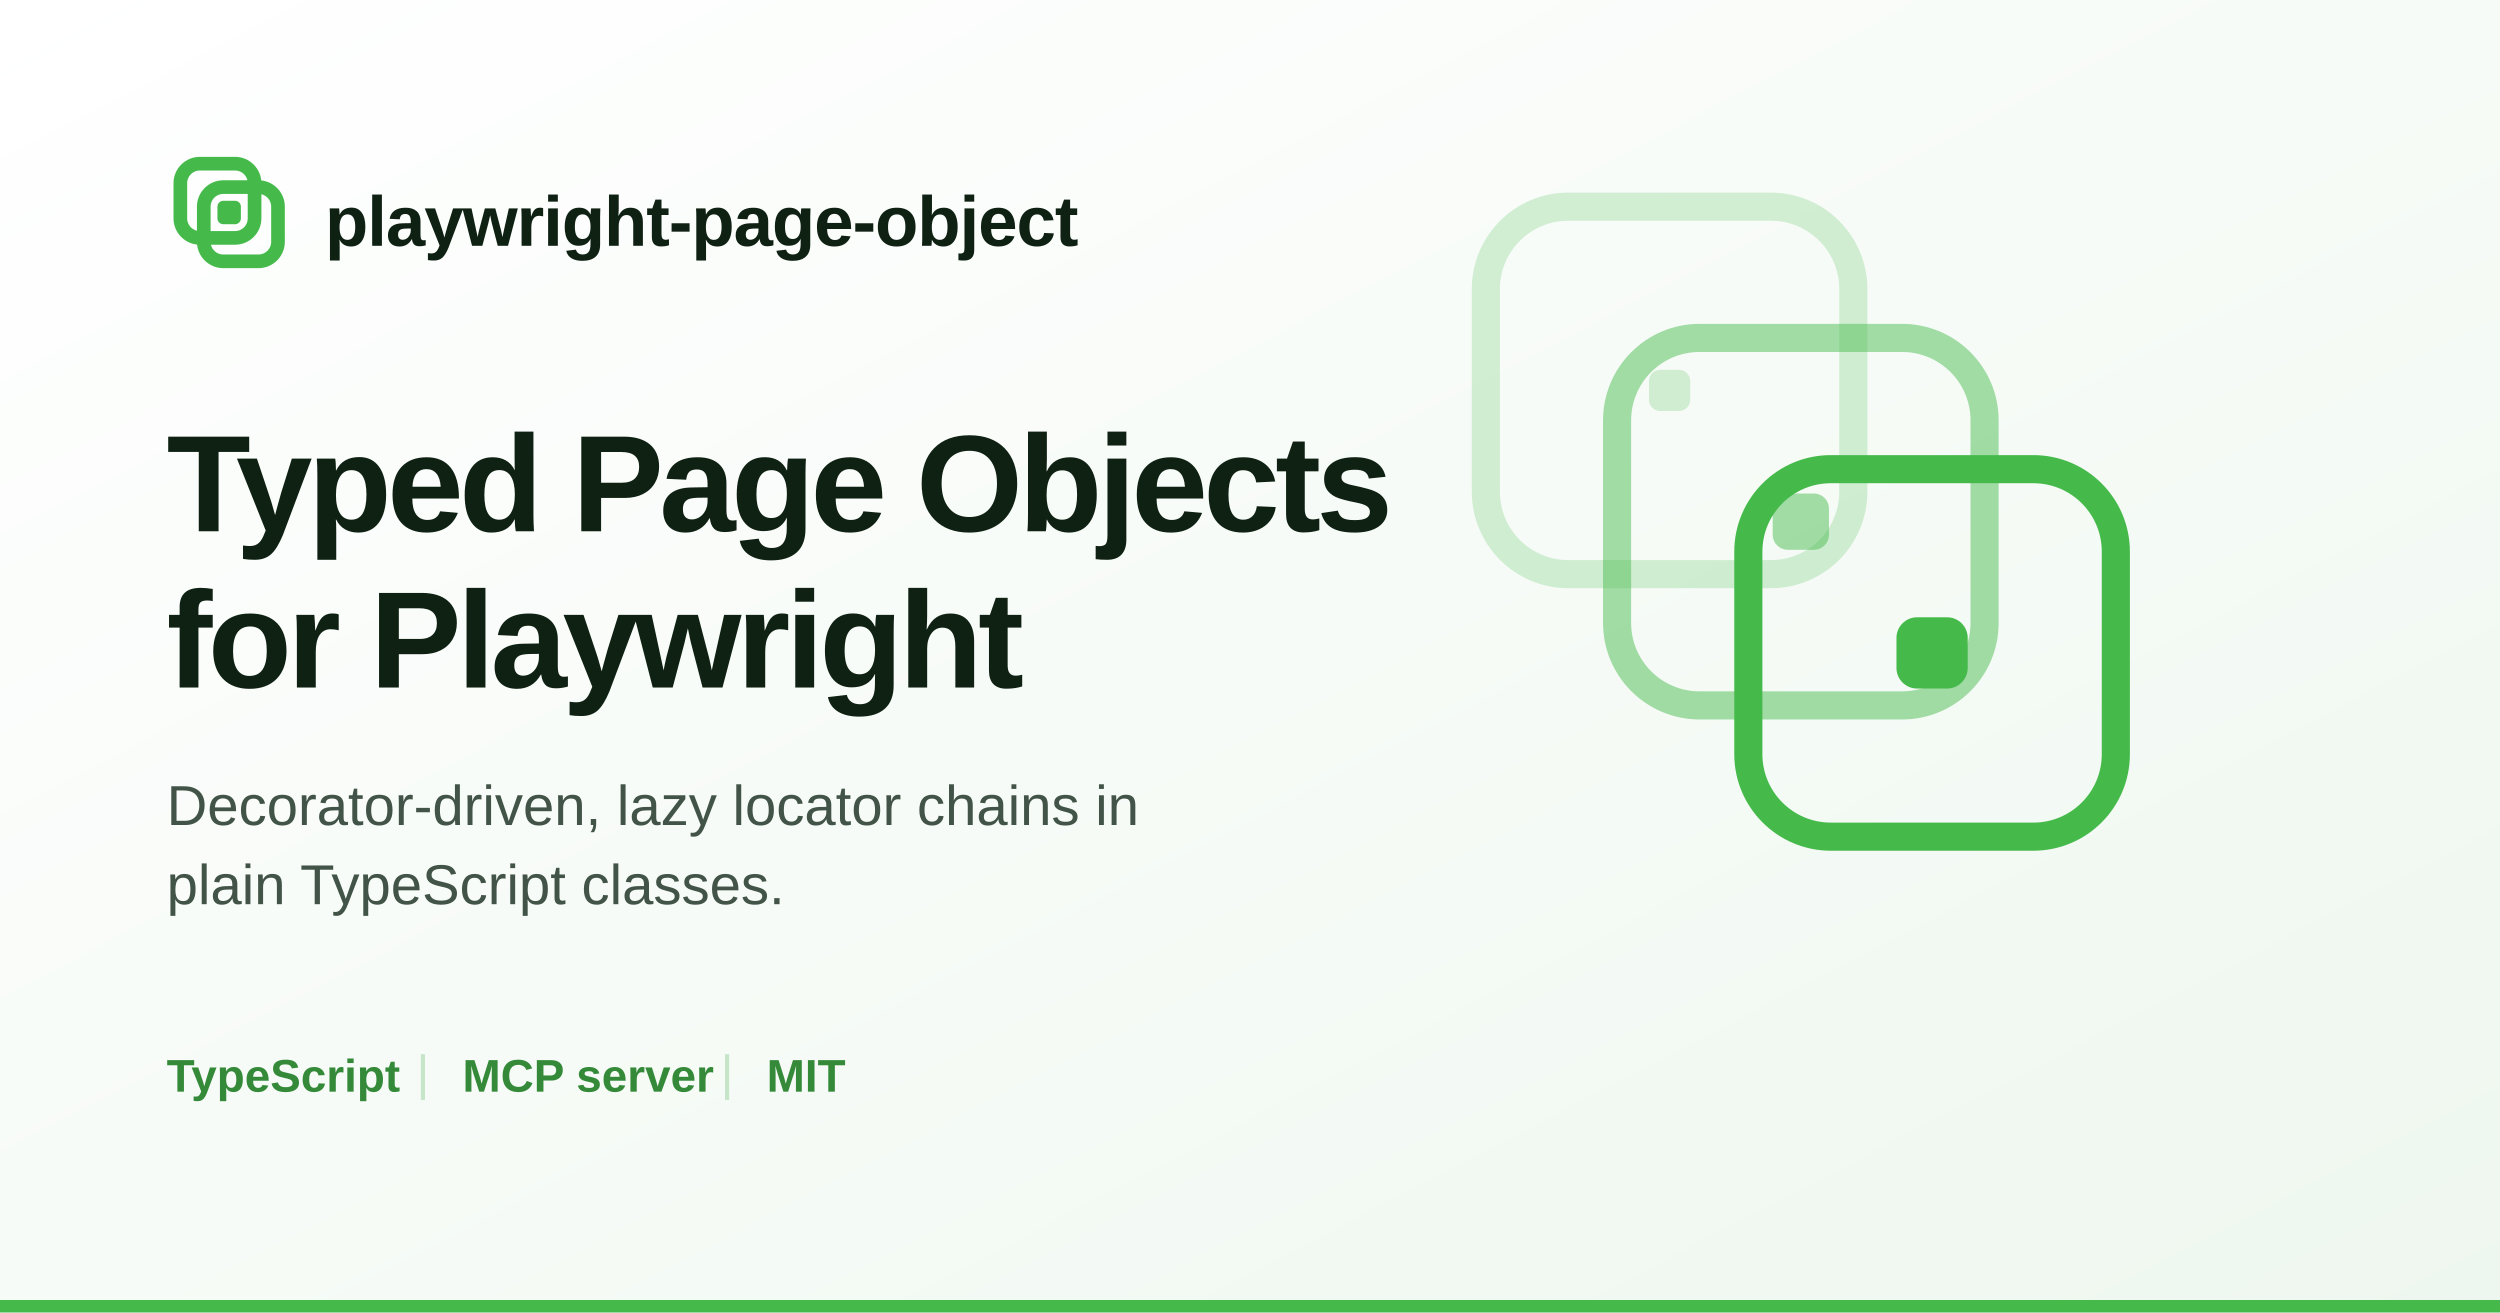
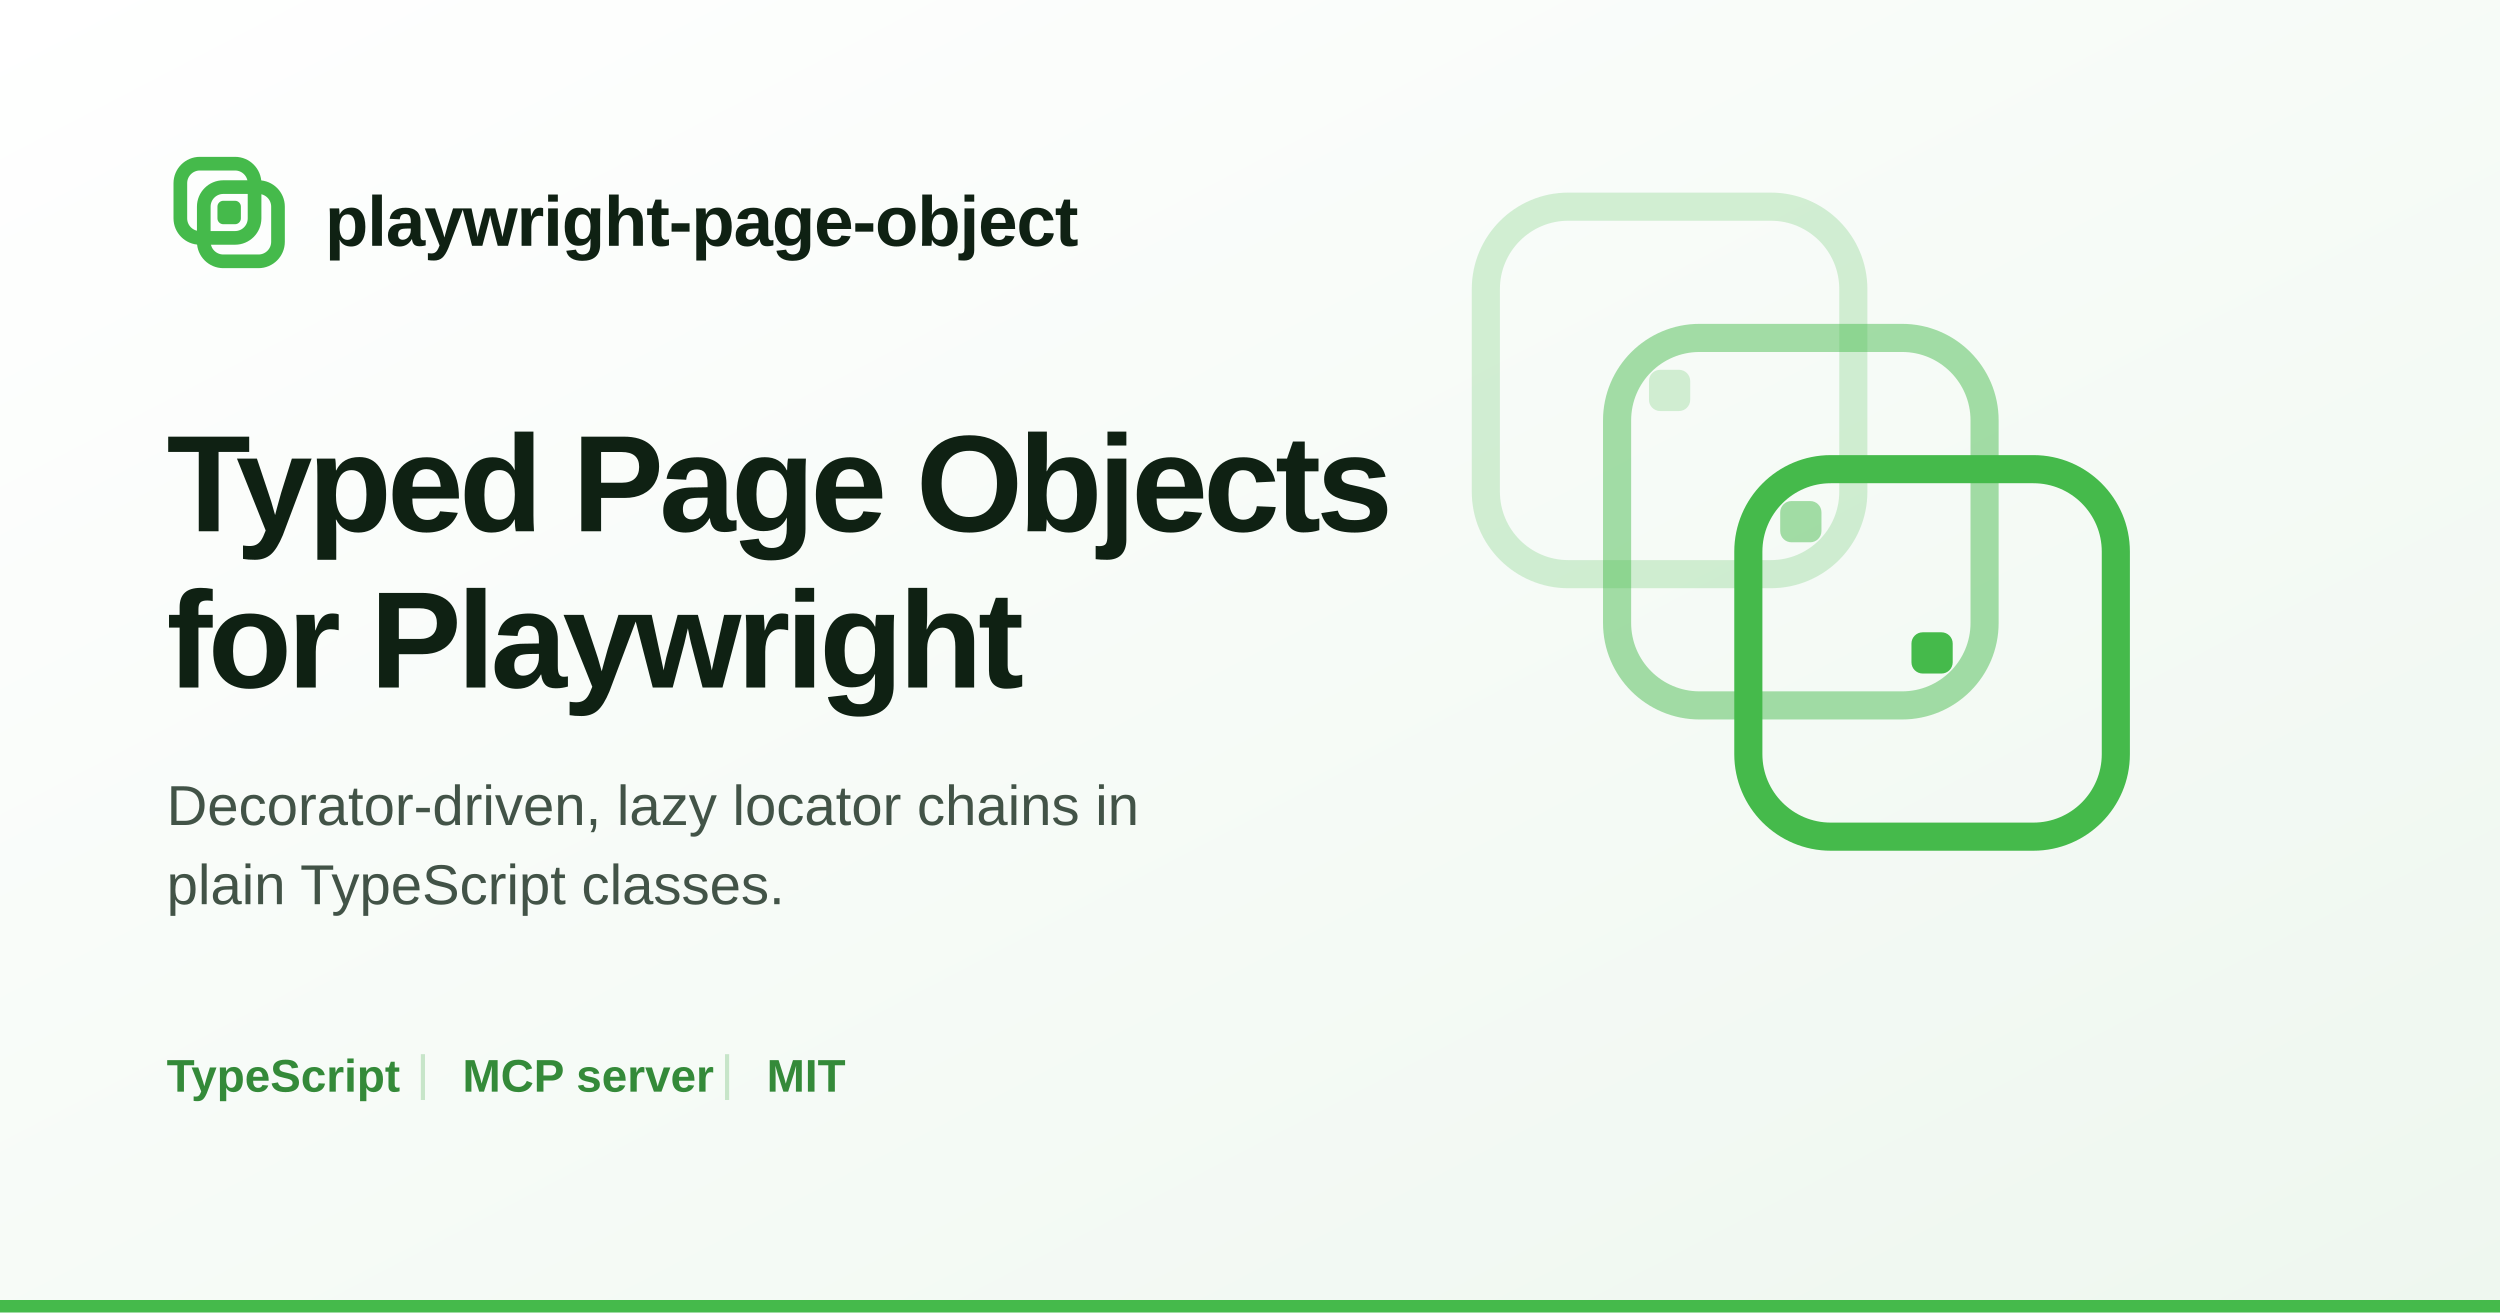
<svg xmlns="http://www.w3.org/2000/svg" viewBox="0 0 1200 630" width="1200" height="630" fill="none">
  <defs>
    <linearGradient id="og-ground" x1="0" y1="0" x2="1" y2="1">
      <stop offset="0" stop-color="#ffffff" />
      <stop offset="1" stop-color="#eef7ef" />
    </linearGradient>
  </defs>
  <rect width="1200" height="630" fill="url(#og-ground)" />
  <rect y="624" width="1200" height="6" fill="#45ba4b" />
  <g transform="translate(80 72) scale(0.9375)">
    <rect x="7" y="7" width="38" height="38" rx="10" stroke="#45ba4b" stroke-width="7" />
    <rect x="19" y="19" width="38" height="38" rx="10" stroke="#45ba4b" stroke-width="7" />
    <rect x="26" y="26" width="12" height="12" rx="3" fill="#45ba4b" />
  </g>
  <text x="156" y="118" font-family="Segoe UI, Arial, Helvetica, sans-serif" font-size="34" font-weight="600" fill="#0f2113" letter-spacing="-.5">playwright-page-object</text>
  <text font-family="Segoe UI, Arial, Helvetica, sans-serif" font-size="66" font-weight="700" fill="#0f2113" letter-spacing="-2.2">
    <tspan x="80" y="255">Typed Page Objects</tspan>
    <tspan x="80" y="330">for Playwright</tspan>
  </text>
  <text x="80" y="396" font-family="Segoe UI, Arial, Helvetica, sans-serif" font-size="27" font-weight="400" fill="#425347">Decorator-driven, lazy locator chains in</text>
  <text x="80" y="434" font-family="Segoe UI, Arial, Helvetica, sans-serif" font-size="27" font-weight="400" fill="#425347">plain TypeScript classes.</text>
  <g font-family="Segoe UI, Arial, Helvetica, sans-serif" font-size="22" font-weight="600" fill="#348a39">
    <text x="80" y="524">TypeScript</text>
    <text x="222" y="524">MCP server</text>
    <text x="368" y="524">MIT</text>
  </g>
  <g fill="#c7e5c9">
    <rect x="202" y="506" width="2" height="22" />
    <rect x="348" y="506" width="2" height="22" />
  </g>
  <g transform="translate(706 92) scale(0.9)">
    <g stroke="#45ba4b" stroke-width="15">
      <rect x="8" y="8" width="196" height="196" rx="44" opacity=".22" />
      <rect x="78" y="78" width="196" height="196" rx="44" opacity=".48" />
      <rect x="148" y="148" width="196" height="196" rx="44" />
    </g>
    <g fill="#45ba4b">
      <rect x="95" y="95" width="22" height="22" rx="6" opacity=".22" />
-       <rect x="161" y="161" width="30" height="30" rx="8" opacity=".48" />
-       <rect x="227" y="227" width="38" height="38" rx="11" />
+       <rect x="165" y="165" width="22" height="22" rx="6" opacity=".48" />
+       <rect x="235" y="235" width="22" height="22" rx="6" />
    </g>
  </g>
</svg>
